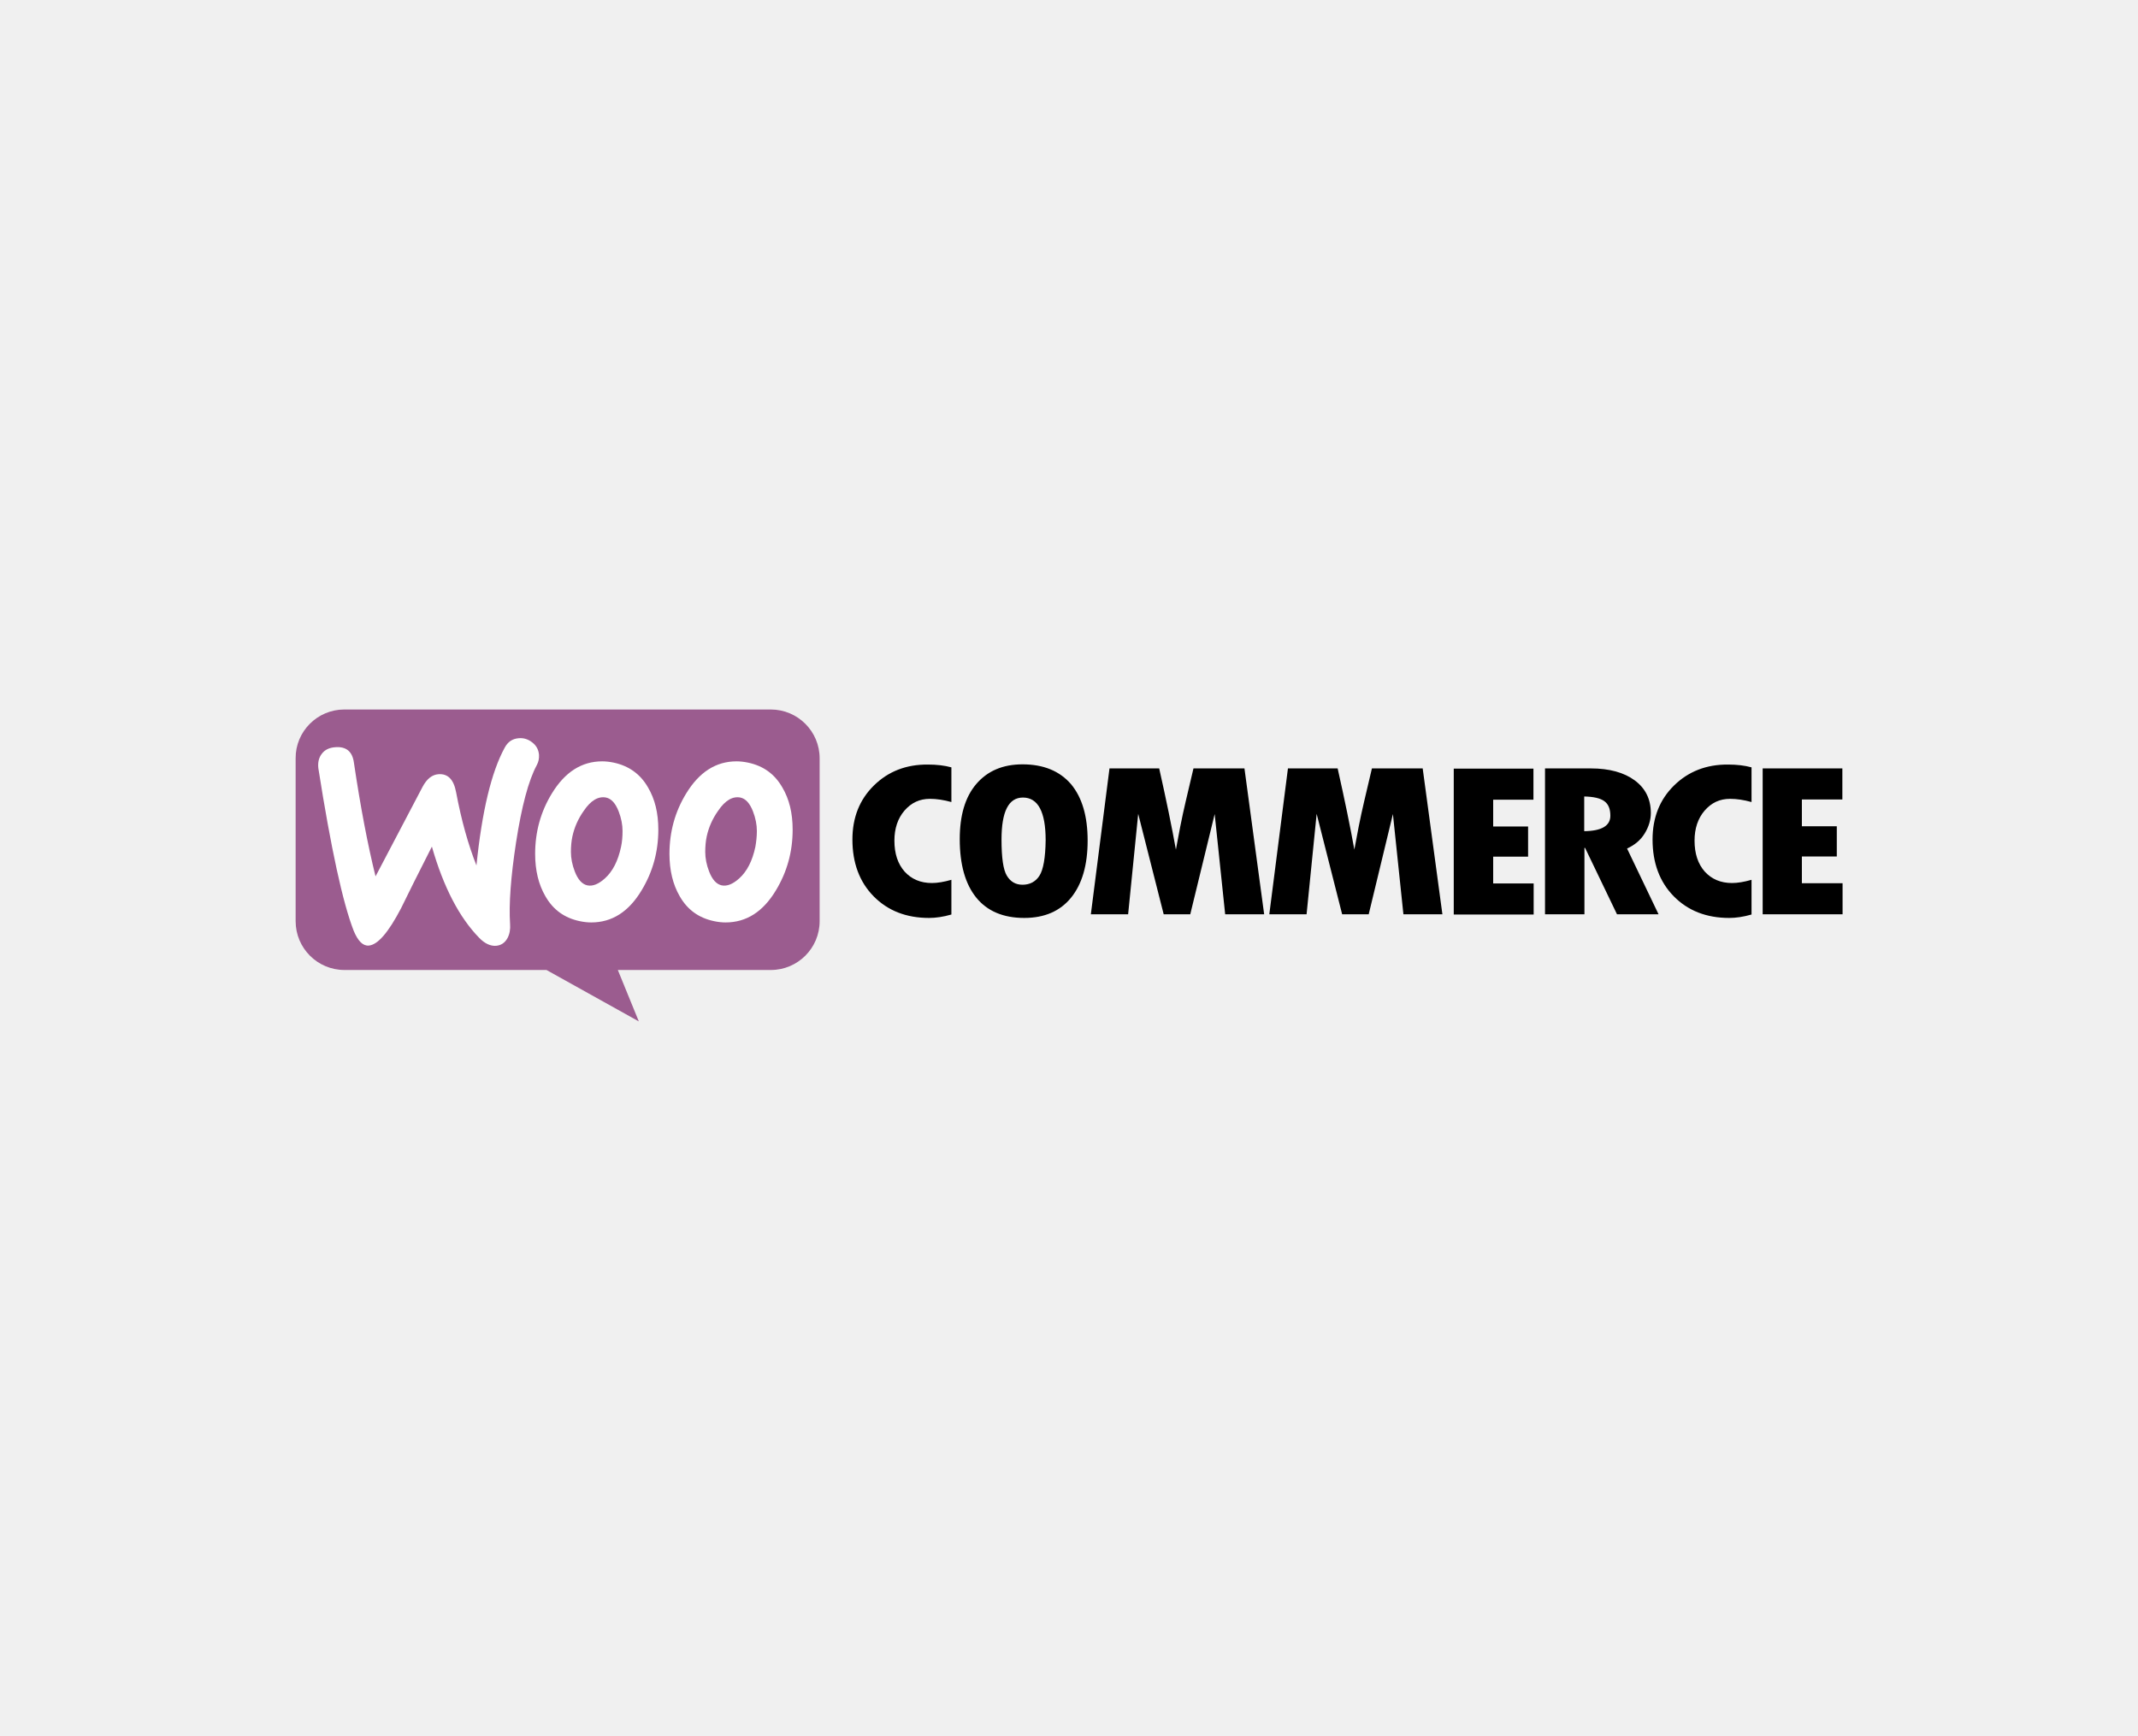
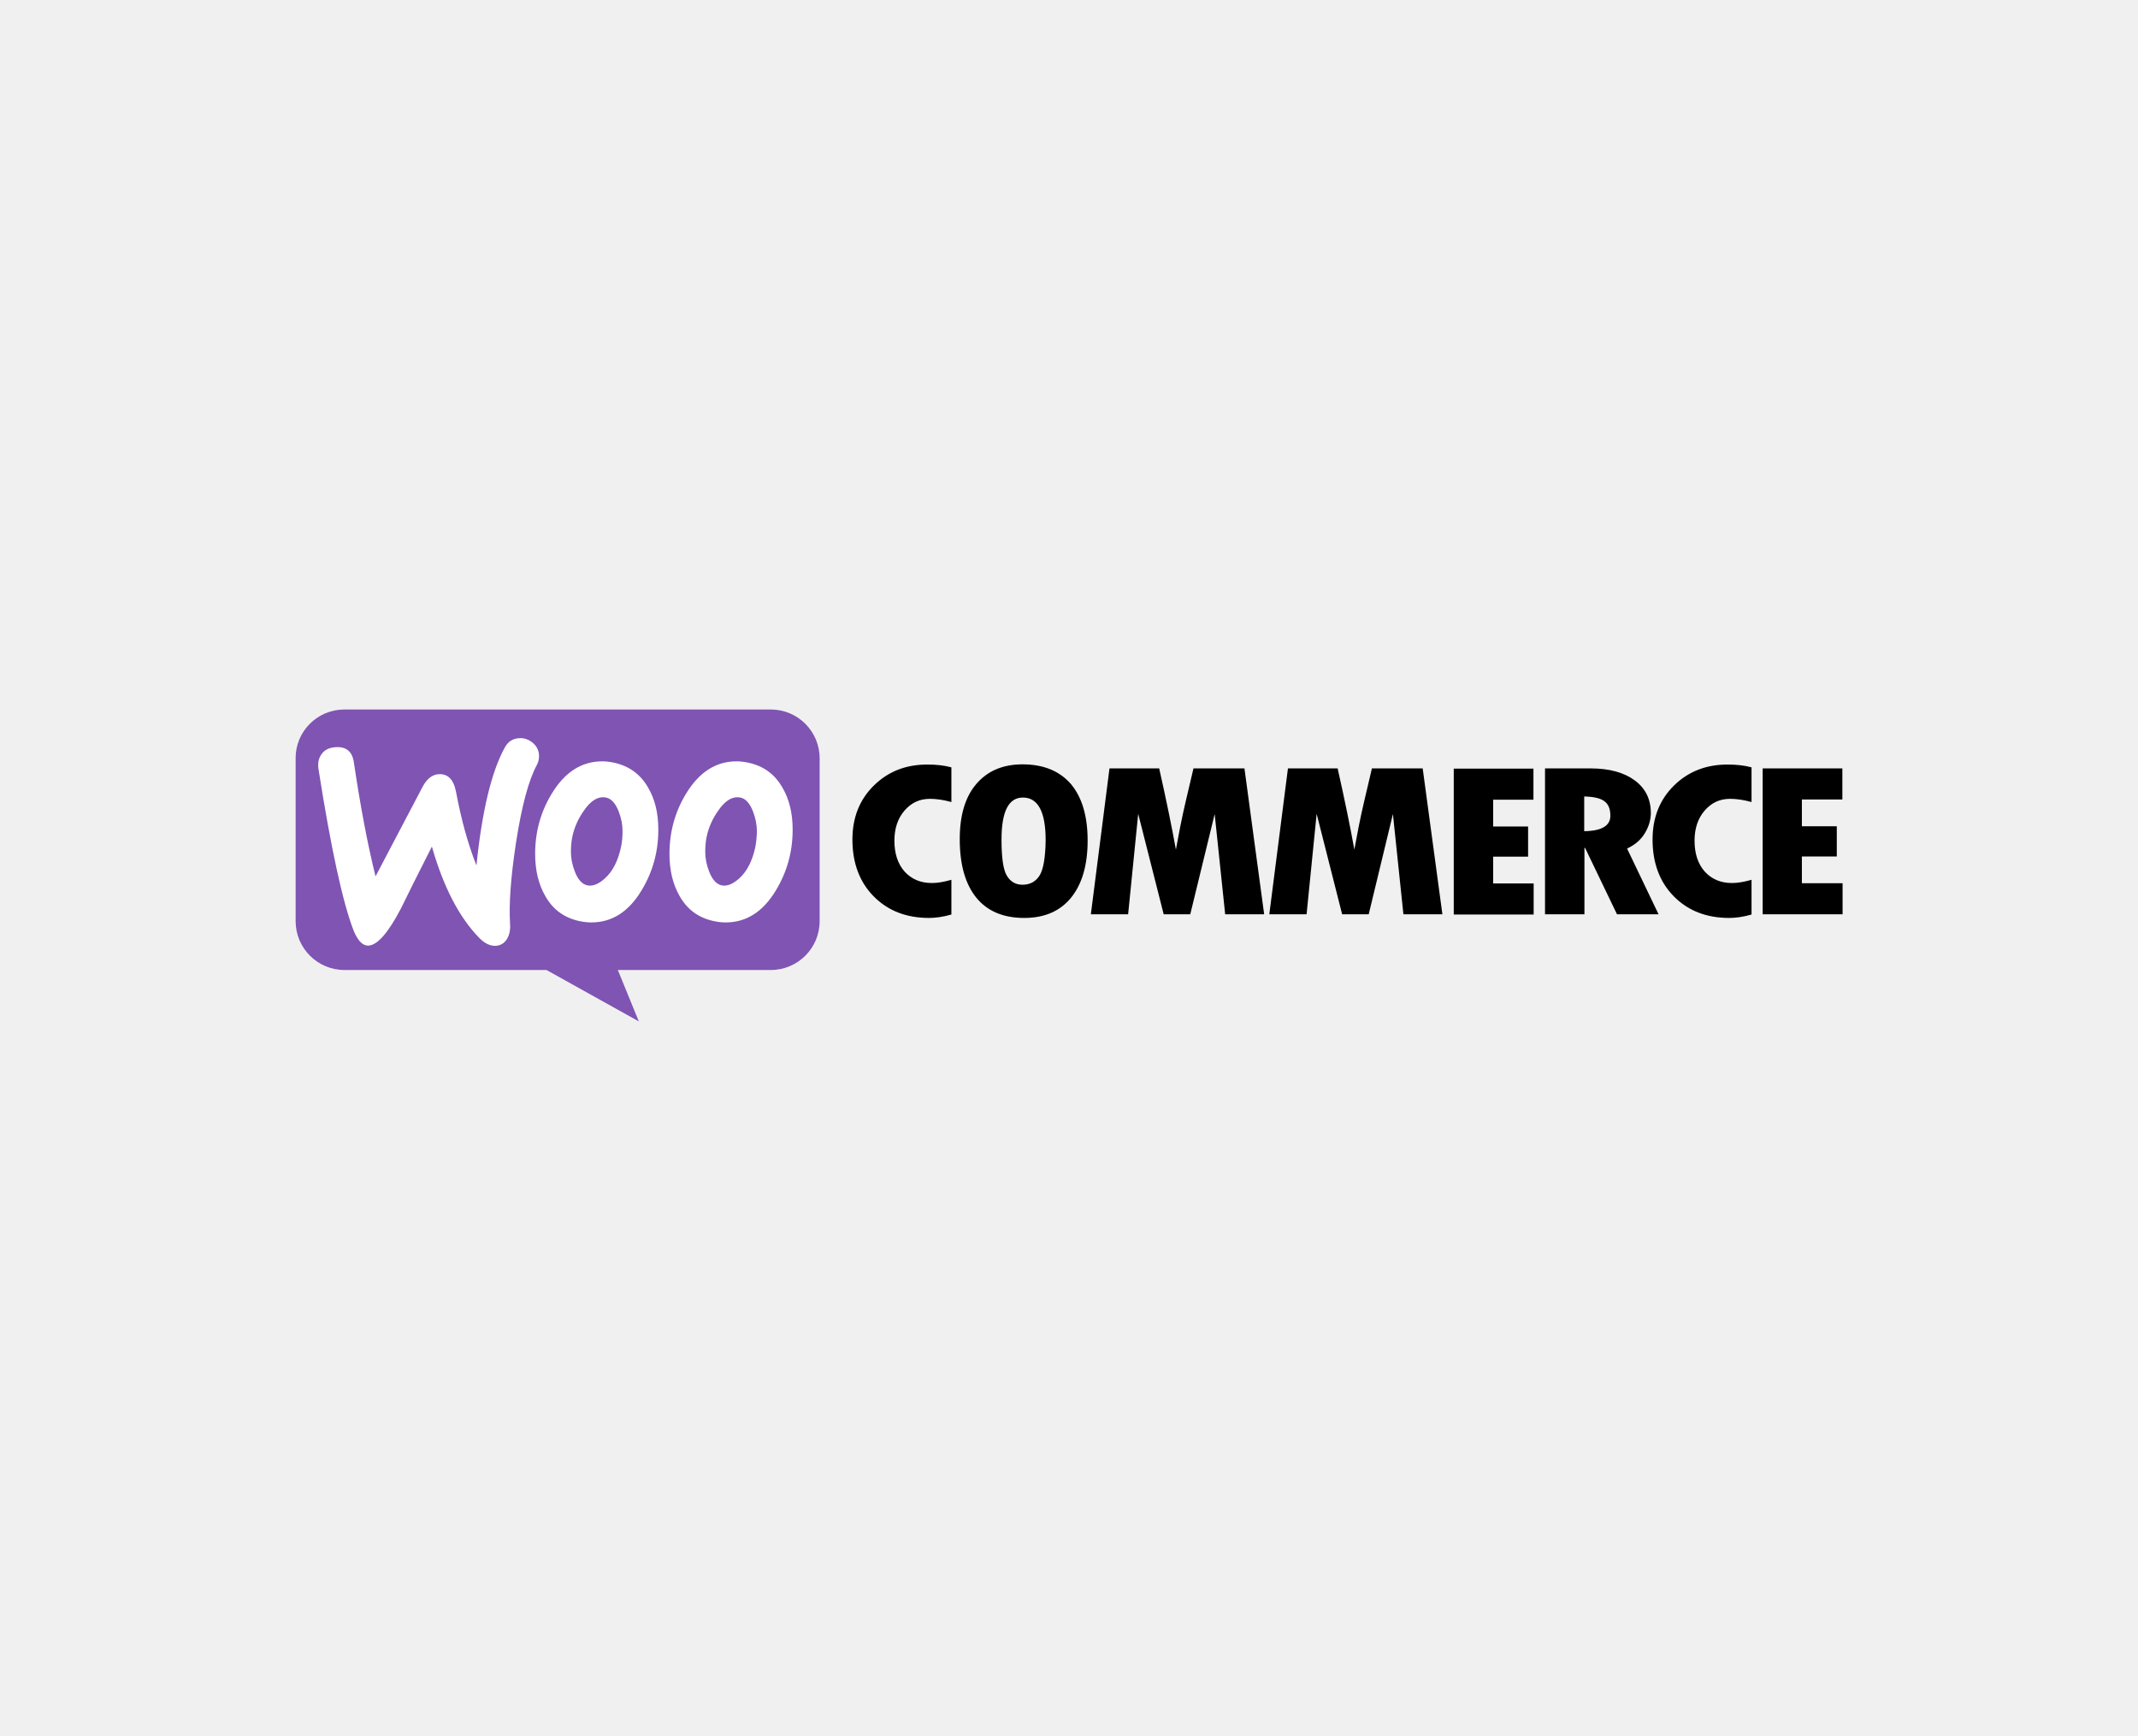
- <svg xmlns="http://www.w3.org/2000/svg" version="1.1" id="Layer_1" x="0px" y="0px" viewBox="0 0 998 810" enable-background="new 0 0 998 810" xml:space="preserve">
-   <g>
-     <path fill-rule="evenodd" clip-rule="evenodd" fill="#9B5C8F" d="M160.7,331.2h199.1c12.6,0,22.8,10.2,22.8,22.8V430   c0,12.6-10.2,22.8-22.8,22.8h-71.4l9.8,24l-43.1-24h-94.3c-12.6,0-22.8-10.2-22.8-22.8V354C137.9,341.5,148.1,331.2,160.7,331.2z" />
-     <path fill="#FFFFFF" d="M150.2,351.9c1.4-1.9,3.5-2.9,6.3-3.1c5.1-0.4,8,2,8.7,7.2c3.1,20.9,6.5,38.6,10.1,53.1l21.9-41.7   c2-3.8,4.5-5.8,7.5-6c4.4-0.3,7.1,2.5,8.2,8.4c2.5,13.3,5.7,24.6,9.5,34.2c2.6-25.4,7-43.7,13.2-55c1.5-2.8,3.7-4.2,6.6-4.4   c2.3-0.2,4.4,0.5,6.3,2c1.9,1.5,2.9,3.4,3.1,5.7c0.1,1.8-0.2,3.3-1,4.8c-3.9,7.2-7.1,19.3-9.7,36.1c-2.5,16.3-3.4,29-2.8,38.1   c0.2,2.5-0.2,4.7-1.2,6.6c-1.2,2.2-3,3.4-5.3,3.6c-2.6,0.2-5.3-1-7.9-3.7c-9.3-9.5-16.7-23.7-22.1-42.6   c-6.5,12.8-11.3,22.4-14.4,28.8c-5.9,11.3-10.9,17.1-15.1,17.4c-2.7,0.2-5-2.1-7-6.9c-5.1-13.1-10.6-38.4-16.5-75.9   C148.3,356,148.8,353.7,150.2,351.9z" />
-     <path fill="#FFFFFF" d="M365.2,367.6c-3.6-6.3-8.9-10.1-16-11.6c-1.9-0.4-3.7-0.6-5.4-0.6c-9.6,0-17.4,5-23.5,15   c-5.2,8.5-7.8,17.9-7.8,28.2c0,7.7,1.6,14.3,4.8,19.8c3.6,6.3,8.9,10.1,16,11.6c1.9,0.4,3.7,0.6,5.4,0.6c9.7,0,17.5-5,23.5-15   c5.2-8.6,7.8-18,7.8-28.3C370,379.5,368.4,373,365.2,367.6L365.2,367.6z M352.6,395.3c-1.4,6.6-3.9,11.5-7.6,14.8   c-2.9,2.6-5.6,3.7-8.1,3.2c-2.4-0.5-4.4-2.6-5.9-6.5c-1.2-3.1-1.8-6.2-1.8-9.1c0-2.5,0.2-5,0.7-7.3c0.9-4.1,2.6-8.1,5.3-11.9   c3.3-4.9,6.8-6.9,10.4-6.2c2.4,0.5,4.4,2.6,5.9,6.5c1.2,3.1,1.8,6.2,1.8,9.1C353.3,390.5,353,393,352.6,395.3L352.6,395.3z" />
-     <path fill="#FFFFFF" d="M302.5,367.6c-3.6-6.3-9-10.1-16-11.6c-1.9-0.4-3.7-0.6-5.4-0.6c-9.6,0-17.4,5-23.5,15   c-5.2,8.5-7.8,17.9-7.8,28.2c0,7.7,1.6,14.3,4.8,19.8c3.6,6.3,8.9,10.1,16,11.6c1.9,0.4,3.7,0.6,5.4,0.6c9.7,0,17.5-5,23.5-15   c5.2-8.6,7.8-18,7.8-28.3C307.3,379.5,305.7,373,302.5,367.6L302.5,367.6z M289.9,395.3c-1.4,6.6-3.9,11.5-7.6,14.8   c-2.9,2.6-5.6,3.7-8.1,3.2c-2.4-0.5-4.4-2.6-5.9-6.5c-1.2-3.1-1.8-6.2-1.8-9.1c0-2.5,0.2-5,0.7-7.3c0.9-4.1,2.6-8.1,5.3-11.9   c3.3-4.9,6.8-6.9,10.4-6.2c2.4,0.5,4.4,2.6,5.9,6.5c1.2,3.1,1.8,6.2,1.8,9.1C290.6,390.5,290.4,393,289.9,395.3L289.9,395.3z" />
-     <g>
-       <g>
-         <path d="M407.9,366.7c-6.7,6.6-10,15-10,25.2c0,10.9,3.3,19.8,9.9,26.5c6.6,6.7,15.2,10.1,25.9,10.1c3.1,0,6.6-0.5,10.4-1.6     v-16.2c-3.5,1-6.5,1.5-9.1,1.5c-5.3,0-9.5-1.8-12.7-5.3c-3.2-3.6-4.8-8.4-4.8-14.5c0-5.7,1.6-10.4,4.7-14     c3.2-3.7,7.1-5.5,11.9-5.5c3.1,0,6.4,0.5,10,1.5v-16.2c-3.3-0.9-7-1.3-10.9-1.3C423,356.8,414.6,360.1,407.9,366.7z M477.3,356.8     c-9.2,0-16.4,3.1-21.6,9.2c-5.2,6.1-7.7,14.7-7.7,25.7c0,11.9,2.6,21,7.7,27.3c5.1,6.3,12.6,9.5,22.4,9.5     c9.5,0,16.8-3.2,21.9-9.5c5.1-6.3,7.7-15.2,7.7-26.6c0-11.4-2.6-20.2-7.8-26.4C494.6,359.9,487.1,356.8,477.3,356.8z      M485.2,408.8c-1.8,2.8-4.5,4.2-7.9,4.2c-3.2,0-5.6-1.4-7.3-4.2c-1.7-2.8-2.5-8.4-2.5-16.9c0-13.1,3.3-19.6,10-19.6     c7,0,10.6,6.6,10.6,19.9C488,400.4,487,406,485.2,408.8z M557.1,358.7l-3.6,15.3c-0.9,3.9-1.8,7.9-2.6,12l-2,10.6     c-1.9-10.6-4.5-23.2-7.8-37.9h-23.2l-8.7,68.1h17.4l4.7-46.9l11.9,46.9h12.4L567,380l4.9,46.8h18.2l-9.2-68.1H557.1z      M640.4,358.7l-3.6,15.3c-0.9,3.9-1.8,7.9-2.6,12l-2,10.6c-1.9-10.6-4.5-23.2-7.8-37.9h-23.2l-8.7,68.1h17.4l4.7-46.9l11.9,46.9     h12.4l11.3-46.8l4.9,46.8h18.2l-9.2-68.1H640.4z M697,399.9h16.3v-14.1H697v-12.5h18.8v-14.5h-37.2v68.1h37.3v-14.5H697V399.9z      M767.7,389.1c1.9-3.1,2.9-6.3,2.9-9.6c0-6.4-2.5-11.5-7.5-15.2c-5-3.7-11.9-5.6-20.5-5.6h-21.4v68.1h18.4v-31h0.3l14.9,31h19.4     l-14.7-30.7C763,394.5,765.8,392.2,767.7,389.1z M739.5,388v-16.2c4.4,0.1,7.5,0.8,9.4,2.2c1.9,1.4,2.8,3.6,2.8,6.8     C751.7,385.5,747.6,387.9,739.5,388z M781.4,366.7c-6.7,6.6-10,15-10,25.2c0,10.9,3.3,19.8,9.9,26.5c6.6,6.7,15.2,10.1,25.9,10.1     c3.1,0,6.6-0.5,10.4-1.6v-16.2c-3.5,1-6.5,1.5-9.1,1.5c-5.3,0-9.5-1.8-12.7-5.3c-3.2-3.6-4.8-8.4-4.8-14.5c0-5.7,1.6-10.4,4.7-14     c3.2-3.7,7.1-5.5,11.9-5.5c3.1,0,6.4,0.5,10,1.5v-16.2c-3.3-0.9-7-1.3-10.9-1.3C796.6,356.8,788.1,360.1,781.4,366.7z      M841.1,412.2v-12.4h16.3v-14.1h-16.3v-12.5H860v-14.5h-37.2v68.1h37.3v-14.5H841.1z" />
-       </g>
-     </g>
-   </g>
+ <svg xmlns="http://www.w3.org/2000/svg" viewBox="0 0 998 810">
+   <path clip-rule="evenodd" d="M160.7 331.2h199.1c12.6 0 22.8 10.2 22.8 22.8v76c0 12.6-10.2 22.8-22.8 22.8h-71.4l9.8 24-43.1-24h-94.3c-12.6 0-22.8-10.2-22.8-22.8v-76c-.1-12.5 10.1-22.8 22.7-22.8z" fill="#7f54b3" fill-rule="evenodd" />
+   <path d="M150.2 351.9c1.4-1.9 3.5-2.9 6.3-3.1 5.1-.4 8 2 8.7 7.2 3.1 20.9 6.5 38.6 10.1 53.1l21.9-41.7c2-3.8 4.5-5.8 7.5-6 4.4-.3 7.1 2.5 8.2 8.4 2.5 13.3 5.7 24.6 9.5 34.2 2.6-25.4 7-43.7 13.2-55 1.5-2.8 3.7-4.2 6.6-4.4 2.3-.2 4.4.5 6.3 2s2.9 3.4 3.1 5.7c.1 1.8-.2 3.3-1 4.8-3.9 7.2-7.1 19.3-9.7 36.1-2.5 16.3-3.4 29-2.8 38.1.2 2.5-.2 4.7-1.2 6.6-1.2 2.2-3 3.4-5.3 3.6-2.6.2-5.3-1-7.9-3.7-9.3-9.5-16.7-23.7-22.1-42.6-6.5 12.8-11.3 22.4-14.4 28.8-5.9 11.3-10.9 17.1-15.1 17.4-2.7.2-5-2.1-7-6.9-5.1-13.1-10.6-38.4-16.5-75.9-.3-2.6.2-4.9 1.6-6.7zm215 15.7c-3.6-6.3-8.9-10.1-16-11.6-1.9-.4-3.7-.6-5.4-.6-9.6 0-17.4 5-23.5 15-5.2 8.5-7.8 17.9-7.8 28.2 0 7.7 1.6 14.3 4.8 19.8 3.6 6.3 8.9 10.1 16 11.6 1.9.4 3.7.6 5.4.6 9.7 0 17.5-5 23.5-15 5.2-8.6 7.8-18 7.8-28.3 0-7.8-1.6-14.3-4.8-19.7zm-12.6 27.7c-1.4 6.6-3.9 11.5-7.6 14.8-2.9 2.6-5.6 3.7-8.1 3.2-2.4-.5-4.4-2.6-5.9-6.5-1.2-3.1-1.8-6.2-1.8-9.1 0-2.5.2-5 .7-7.3.9-4.1 2.6-8.1 5.3-11.9 3.3-4.9 6.8-6.9 10.4-6.2 2.4.5 4.4 2.6 5.9 6.5 1.2 3.1 1.8 6.2 1.8 9.1 0 2.6-.3 5.1-.7 7.4zm-50.1-27.7c-3.6-6.3-9-10.1-16-11.6-1.9-.4-3.7-.6-5.4-.6-9.6 0-17.4 5-23.5 15-5.2 8.5-7.8 17.9-7.8 28.2 0 7.7 1.6 14.3 4.8 19.8 3.6 6.3 8.9 10.1 16 11.6 1.9.4 3.7.6 5.4.6 9.7 0 17.5-5 23.5-15 5.2-8.6 7.8-18 7.8-28.3 0-7.8-1.6-14.3-4.8-19.7zm-12.6 27.7c-1.4 6.6-3.9 11.5-7.6 14.8-2.9 2.6-5.6 3.7-8.1 3.2-2.4-.5-4.4-2.6-5.9-6.5-1.2-3.1-1.8-6.2-1.8-9.1 0-2.5.2-5 .7-7.3.9-4.1 2.6-8.1 5.3-11.9 3.3-4.9 6.8-6.9 10.4-6.2 2.4.5 4.4 2.6 5.9 6.5 1.2 3.1 1.8 6.2 1.8 9.1 0 2.6-.2 5.1-.7 7.4z" fill="#fff" />
+   <path d="M407.9 366.7c-6.7 6.6-10 15-10 25.2 0 10.9 3.3 19.8 9.9 26.5s15.2 10.1 25.9 10.1c3.1 0 6.6-.5 10.4-1.6v-16.2c-3.5 1-6.5 1.5-9.1 1.5-5.3 0-9.5-1.8-12.7-5.3-3.2-3.6-4.8-8.4-4.8-14.5 0-5.7 1.6-10.4 4.7-14 3.2-3.7 7.1-5.5 11.9-5.5 3.1 0 6.4.5 10 1.5v-16.2c-3.3-.9-7-1.3-10.9-1.3-10.2-.1-18.6 3.2-25.3 9.8zm69.4-9.9c-9.2 0-16.4 3.1-21.6 9.2s-7.7 14.7-7.7 25.7c0 11.9 2.6 21 7.7 27.3s12.6 9.5 22.4 9.5c9.5 0 16.8-3.2 21.9-9.5s7.7-15.2 7.7-26.6-2.6-20.2-7.8-26.4c-5.3-6.1-12.8-9.2-22.6-9.2zm7.9 52c-1.8 2.8-4.5 4.2-7.9 4.2-3.2 0-5.6-1.4-7.3-4.2s-2.5-8.4-2.5-16.9c0-13.1 3.3-19.6 10-19.6 7 0 10.6 6.6 10.6 19.9-.1 8.2-1.1 13.8-2.9 16.6zm71.9-50.1l-3.6 15.3c-.9 3.9-1.8 7.9-2.6 12l-2 10.6c-1.9-10.6-4.5-23.2-7.8-37.9h-23.2l-8.7 68.1h17.4l4.7-46.9 11.9 46.9h12.4L567 380l4.9 46.8h18.2l-9.2-68.1zm83.3 0l-3.6 15.3c-.9 3.9-1.8 7.9-2.6 12l-2 10.6c-1.9-10.6-4.5-23.2-7.8-37.9h-23.2l-8.7 68.1h17.4l4.7-46.9 11.9 46.9h12.4l11.3-46.8 4.9 46.8h18.2l-9.2-68.1zm56.6 41.2h16.3v-14.1H697v-12.5h18.8v-14.5h-37.2v68.1h37.3v-14.5H697zm70.7-10.8c1.9-3.1 2.9-6.3 2.9-9.6 0-6.4-2.5-11.5-7.5-15.2s-11.9-5.6-20.5-5.6h-21.4v68.1h18.4v-31h.3l14.9 31h19.4l-14.7-30.7c3.5-1.6 6.3-3.9 8.2-7zm-28.2-1.1v-16.2c4.4.1 7.5.8 9.4 2.2s2.8 3.6 2.8 6.8c0 4.7-4.1 7.1-12.2 7.2zm41.9-21.3c-6.7 6.6-10 15-10 25.2 0 10.9 3.3 19.8 9.9 26.5s15.2 10.1 25.9 10.1c3.1 0 6.6-.5 10.4-1.6v-16.2c-3.5 1-6.5 1.5-9.1 1.5-5.3 0-9.5-1.8-12.7-5.3-3.2-3.6-4.8-8.4-4.8-14.5 0-5.7 1.6-10.4 4.7-14 3.2-3.7 7.1-5.5 11.9-5.5 3.1 0 6.4.5 10 1.5v-16.2c-3.3-.9-7-1.3-10.9-1.3-10.1-.1-18.6 3.2-25.3 9.8zm59.7 45.5v-12.4h16.3v-14.1h-16.3v-12.5H860v-14.5h-37.2v68.1h37.3v-14.5h-19z" />
</svg>
